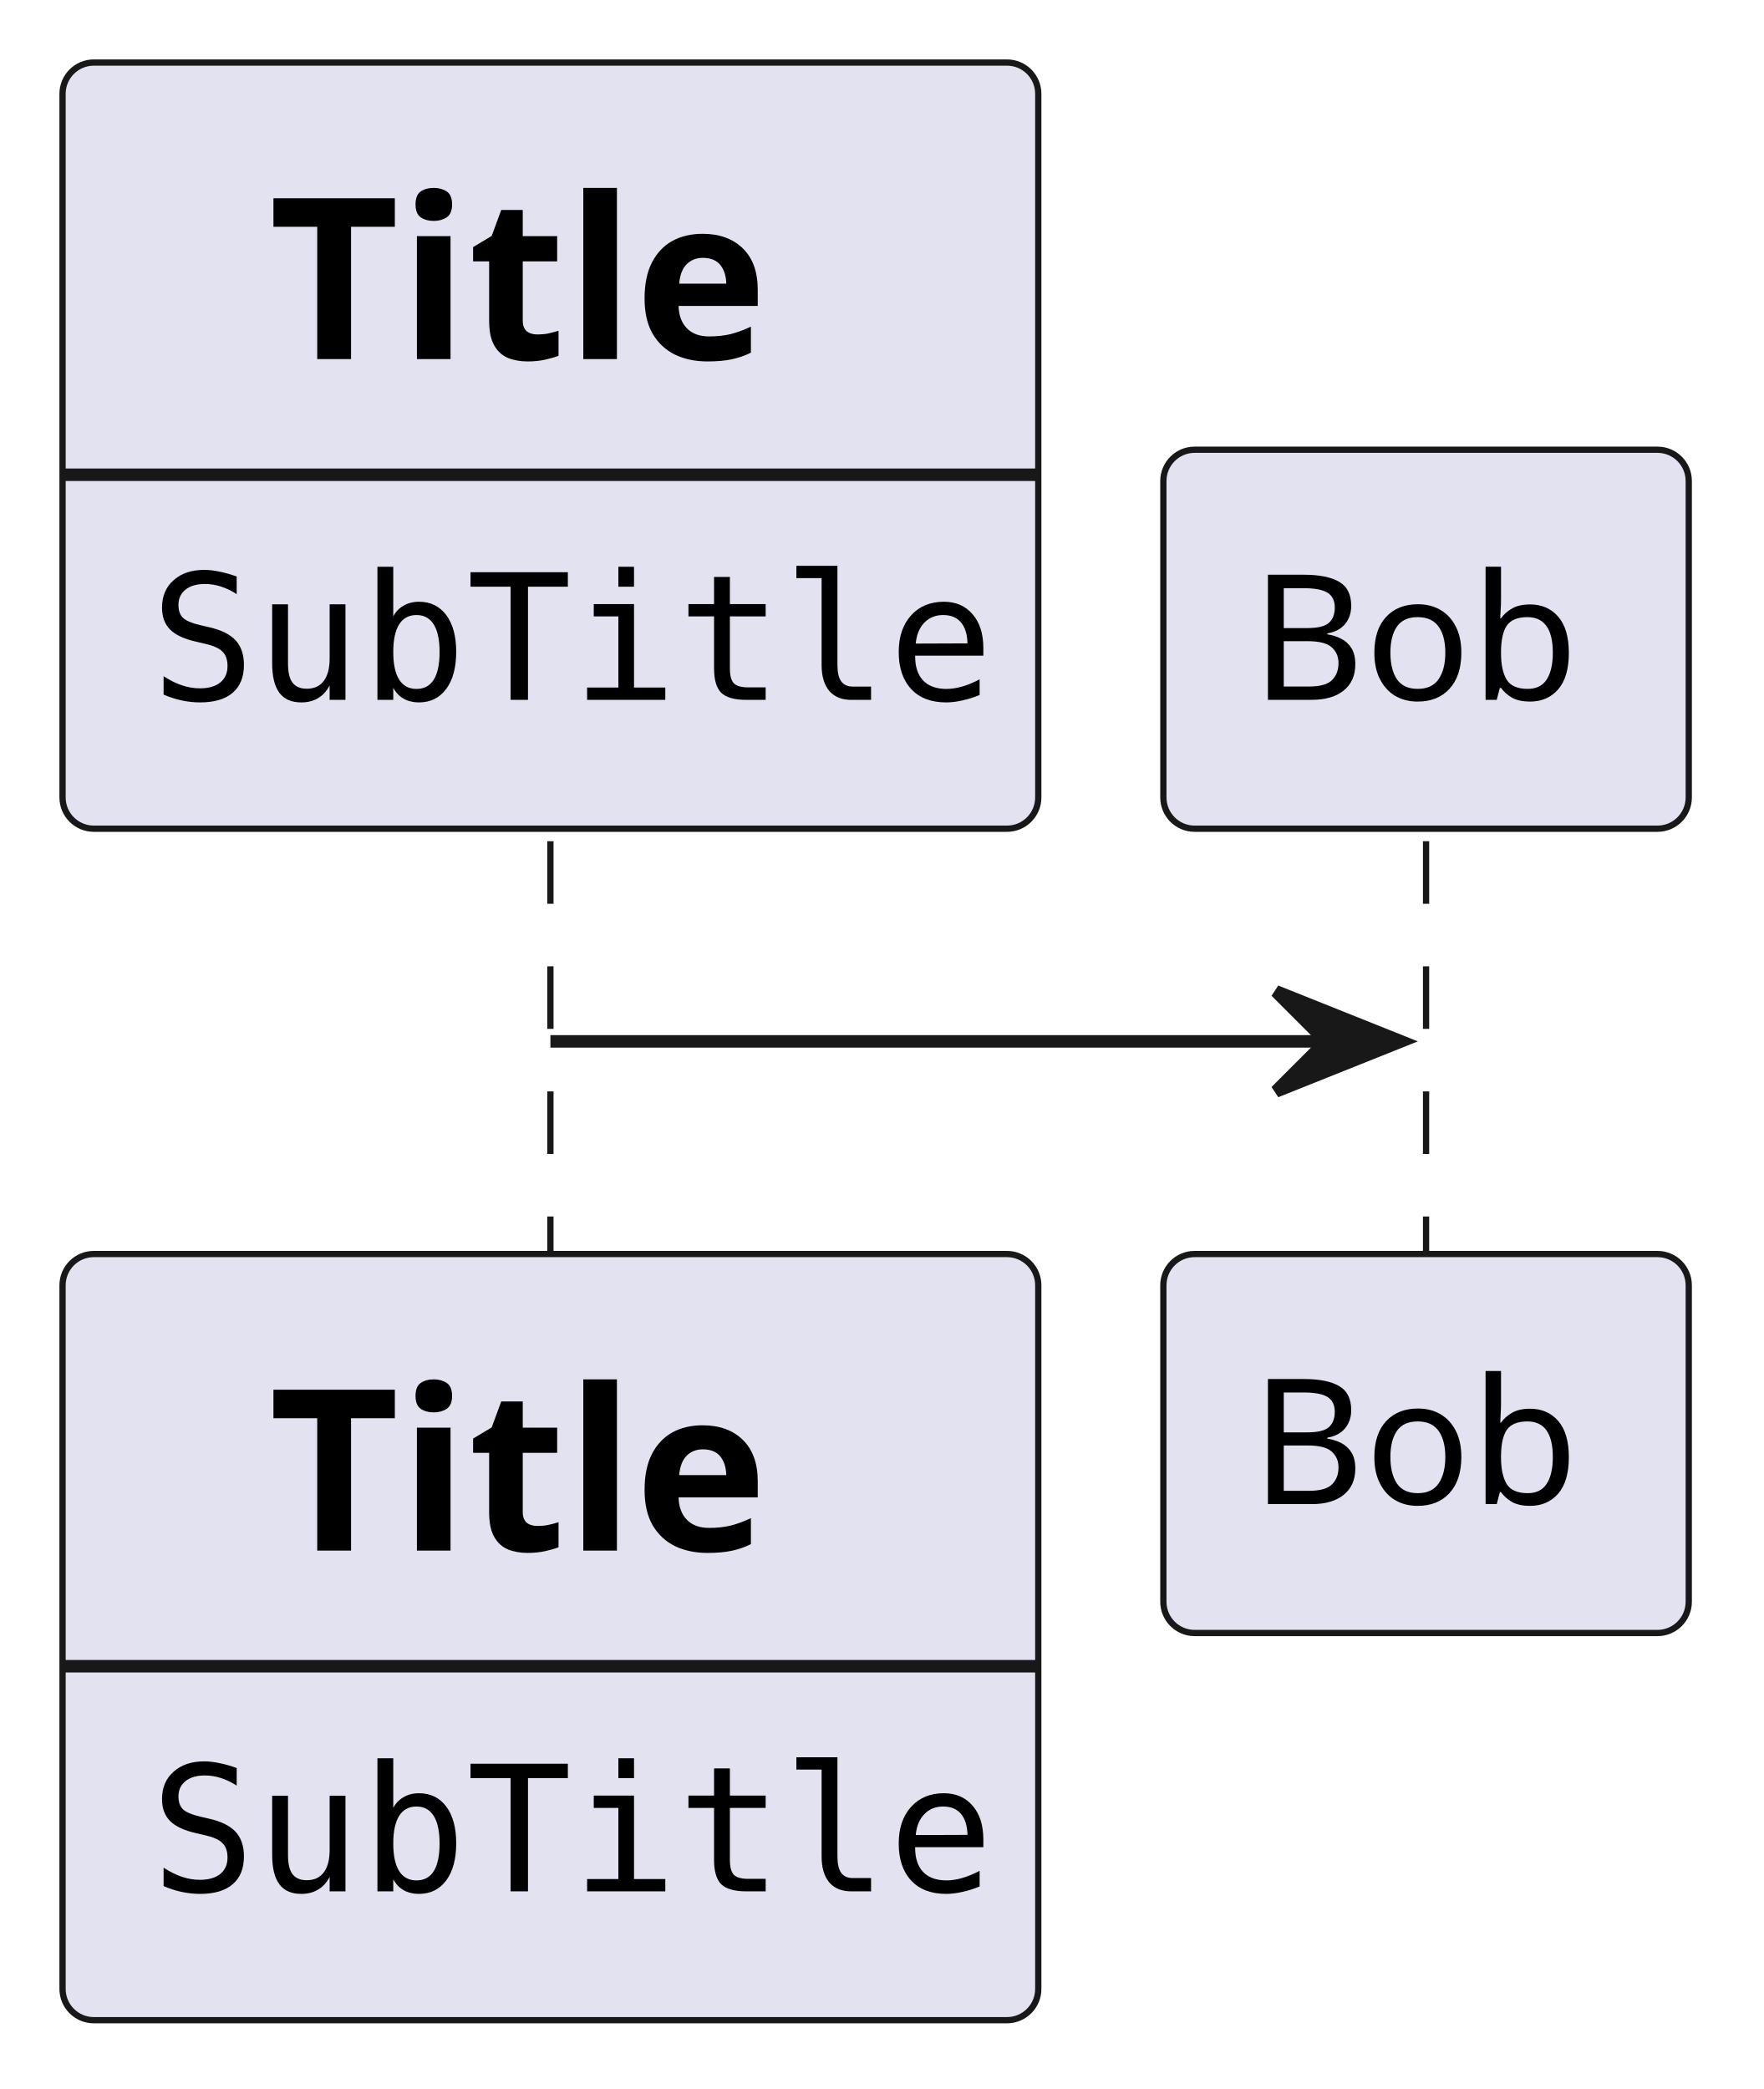
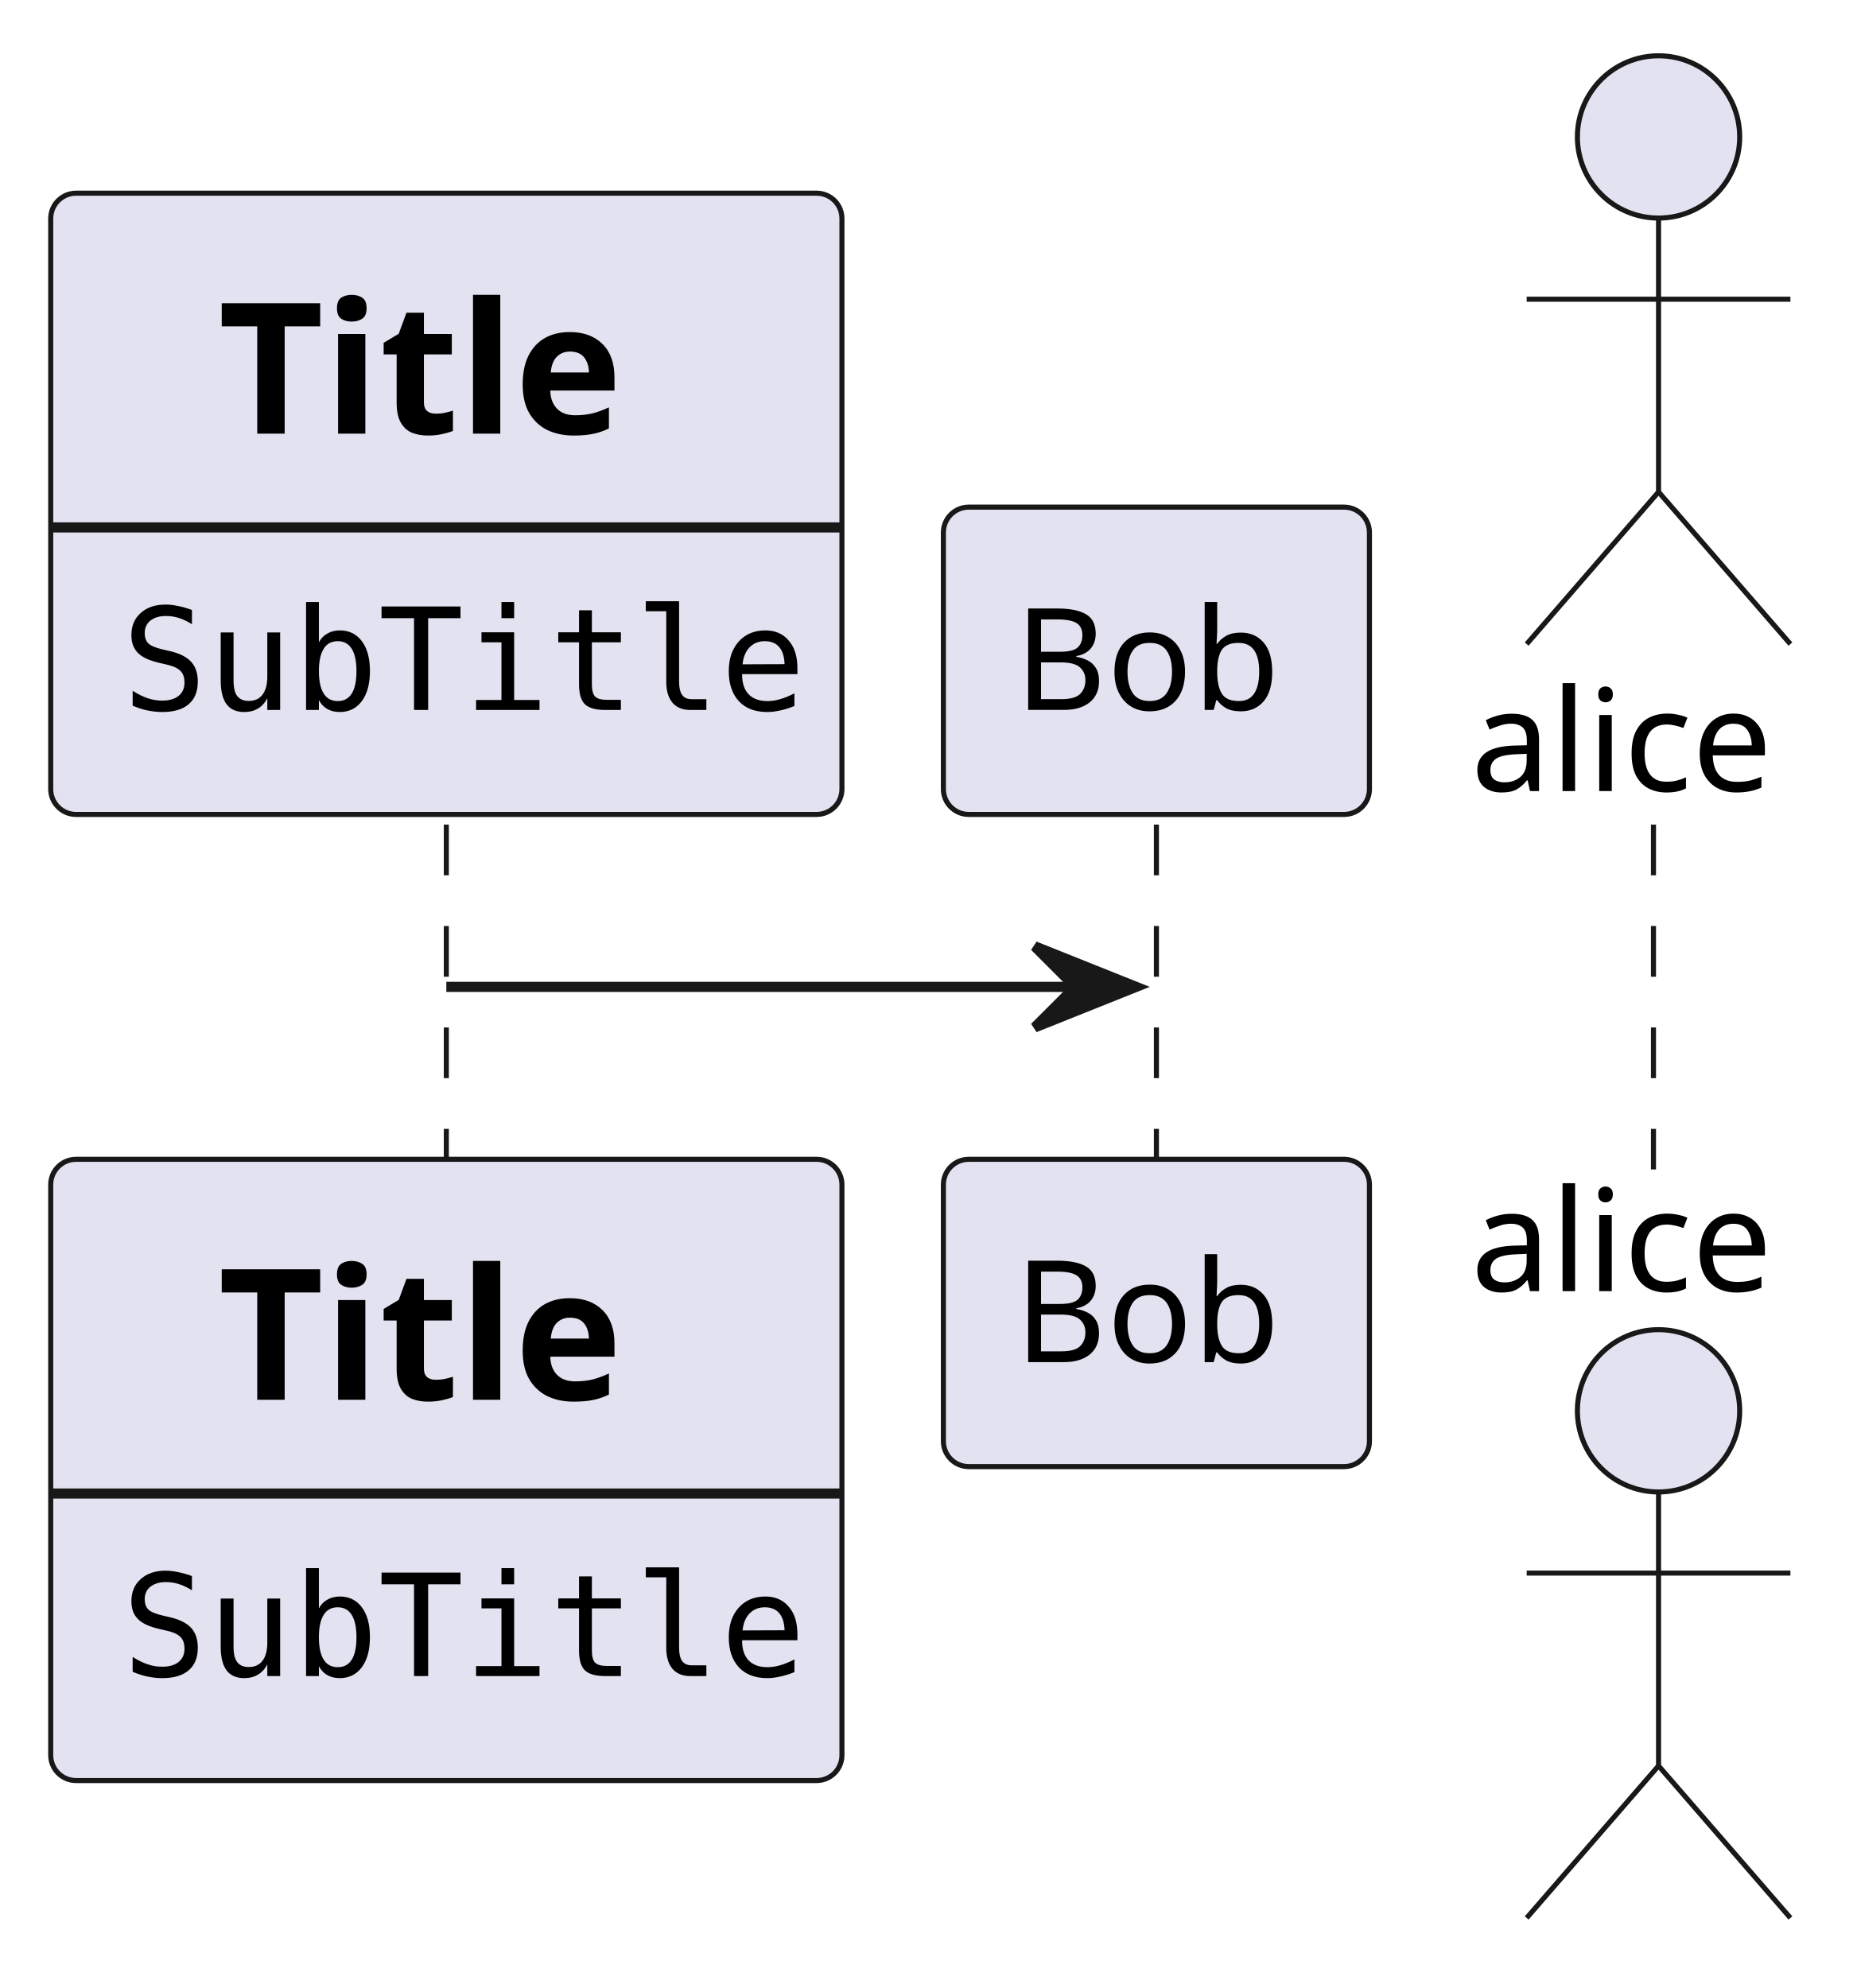
- <svg xmlns="http://www.w3.org/2000/svg" contentStyleType="text/css" height="167px" preserveAspectRatio="none" style="width:141px;height:167px;background:#FFFFFF;" version="1.1" viewBox="0 0 141 167" width="141px" zoomAndPan="magnify">
+ <svg xmlns="http://www.w3.org/2000/svg" contentStyleType="text/css" height="196px" preserveAspectRatio="none" style="width:183px;height:196px;background:#FFFFFF;" version="1.1" viewBox="0 0 183 196" width="183px" zoomAndPan="magnify">
  <defs />
  <g>
-     <line style="stroke:#181818;stroke-width:0.5;stroke-dasharray:5.0,5.0;" x1="44" x2="44" y1="67.25" y2="101.25" />
-     <line style="stroke:#181818;stroke-width:0.5;stroke-dasharray:5.0,5.0;" x1="114" x2="114" y1="67.25" y2="101.25" />
-     <rect fill="#E2E2F0" height="61.25" rx="2.5" ry="2.5" style="stroke:#181818;stroke-width:0.5;" width="78" x="5" y="5" />
-     <text fill="#000000" font-family="sans-serif" font-size="18" font-weight="bold" lengthAdjust="spacing" textLength="45" x="21.5" y="28.708">Title</text>
-     <line style="stroke:#181818;stroke-width:1.0;" x1="5" x2="83" y1="37.953" y2="37.953" />
-     <text fill="#000000" font-family="monospace" font-size="14" lengthAdjust="spacing" textLength="64" x="12" y="55.948">SubTitle</text>
-     <rect fill="#E2E2F0" height="61.25" rx="2.5" ry="2.5" style="stroke:#181818;stroke-width:0.5;" width="78" x="5" y="100.25" />
-     <text fill="#000000" font-family="sans-serif" font-size="18" font-weight="bold" lengthAdjust="spacing" textLength="45" x="21.5" y="123.958">Title</text>
-     <line style="stroke:#181818;stroke-width:1.0;" x1="5" x2="83" y1="133.203" y2="133.203" />
-     <text fill="#000000" font-family="monospace" font-size="14" lengthAdjust="spacing" textLength="64" x="12" y="151.198">SubTitle</text>
-     <rect fill="#E2E2F0" height="30.297" rx="2.5" ry="2.5" style="stroke:#181818;stroke-width:0.5;" width="42" x="93" y="35.953" />
-     <text fill="#000000" font-family="sans-serif" font-size="14" lengthAdjust="spacing" textLength="28" x="100" y="55.948">Bob</text>
-     <rect fill="#E2E2F0" height="30.297" rx="2.5" ry="2.5" style="stroke:#181818;stroke-width:0.5;" width="42" x="93" y="100.25" />
-     <text fill="#000000" font-family="sans-serif" font-size="14" lengthAdjust="spacing" textLength="28" x="100" y="120.245">Bob</text>
-     <polygon fill="#181818" points="102,79.25,112,83.25,102,87.25,106,83.25" style="stroke:#181818;stroke-width:1.0;" />
-     <line style="stroke:#181818;stroke-width:1.0;" x1="44" x2="108" y1="83.25" y2="83.25" />
+     <line style="stroke:#181818;stroke-width:0.5;stroke-dasharray:5.0,5.0;" x1="44" x2="44" y1="81.297" y2="115.297" />
+     <line style="stroke:#181818;stroke-width:0.5;stroke-dasharray:5.0,5.0;" x1="114" x2="114" y1="81.297" y2="115.297" />
+     <line style="stroke:#181818;stroke-width:0.5;stroke-dasharray:5.0,5.0;" x1="163" x2="163" y1="81.297" y2="115.297" />
+     <rect fill="#E2E2F0" height="61.25" rx="2.5" ry="2.5" style="stroke:#181818;stroke-width:0.5;" width="78" x="5" y="19.047" />
+     <text fill="#000000" font-family="sans-serif" font-size="18" font-weight="bold" lengthAdjust="spacing" textLength="45" x="21.5" y="42.755">Title</text>
+     <line style="stroke:#181818;stroke-width:1.0;" x1="5" x2="83" y1="52" y2="52" />
+     <text fill="#000000" font-family="monospace" font-size="14" lengthAdjust="spacing" textLength="64" x="12" y="69.995">SubTitle</text>
+     <rect fill="#E2E2F0" height="61.25" rx="2.5" ry="2.5" style="stroke:#181818;stroke-width:0.5;" width="78" x="5" y="114.297" />
+     <text fill="#000000" font-family="sans-serif" font-size="18" font-weight="bold" lengthAdjust="spacing" textLength="45" x="21.5" y="138.005">Title</text>
+     <line style="stroke:#181818;stroke-width:1.0;" x1="5" x2="83" y1="147.25" y2="147.25" />
+     <text fill="#000000" font-family="monospace" font-size="14" lengthAdjust="spacing" textLength="64" x="12" y="165.245">SubTitle</text>
+     <rect fill="#E2E2F0" height="30.297" rx="2.5" ry="2.5" style="stroke:#181818;stroke-width:0.5;" width="42" x="93" y="50" />
+     <text fill="#000000" font-family="sans-serif" font-size="14" lengthAdjust="spacing" textLength="28" x="100" y="69.995">Bob</text>
+     <rect fill="#E2E2F0" height="30.297" rx="2.5" ry="2.5" style="stroke:#181818;stroke-width:0.5;" width="42" x="93" y="114.297" />
+     <text fill="#000000" font-family="sans-serif" font-size="14" lengthAdjust="spacing" textLength="28" x="100" y="134.292">Bob</text>
+     <text fill="#000000" font-family="sans-serif" font-size="14" lengthAdjust="spacing" textLength="31" x="145" y="77.995">alice</text>
+     <ellipse cx="163.5" cy="13.5" fill="#E2E2F0" rx="8" ry="8" style="stroke:#181818;stroke-width:0.5;" />
+     <path d="M163.5,21.5 L163.5,48.5 M150.5,29.5 L176.5,29.5 M163.5,48.5 L150.5,63.5 M163.5,48.5 L176.5,63.5 " fill="none" style="stroke:#181818;stroke-width:0.5;" />
+     <text fill="#000000" font-family="sans-serif" font-size="14" lengthAdjust="spacing" textLength="31" x="145" y="127.292">alice</text>
+     <ellipse cx="163.5" cy="139.094" fill="#E2E2F0" rx="8" ry="8" style="stroke:#181818;stroke-width:0.5;" />
+     <path d="M163.5,147.094 L163.5,174.094 M150.5,155.094 L176.5,155.094 M163.5,174.094 L150.5,189.094 M163.5,174.094 L176.5,189.094 " fill="none" style="stroke:#181818;stroke-width:0.5;" />
+     <polygon fill="#181818" points="102,93.297,112,97.297,102,101.297,106,97.297" style="stroke:#181818;stroke-width:1.0;" />
+     <line style="stroke:#181818;stroke-width:1.0;" x1="44" x2="108" y1="97.297" y2="97.297" />
  </g>
</svg>
